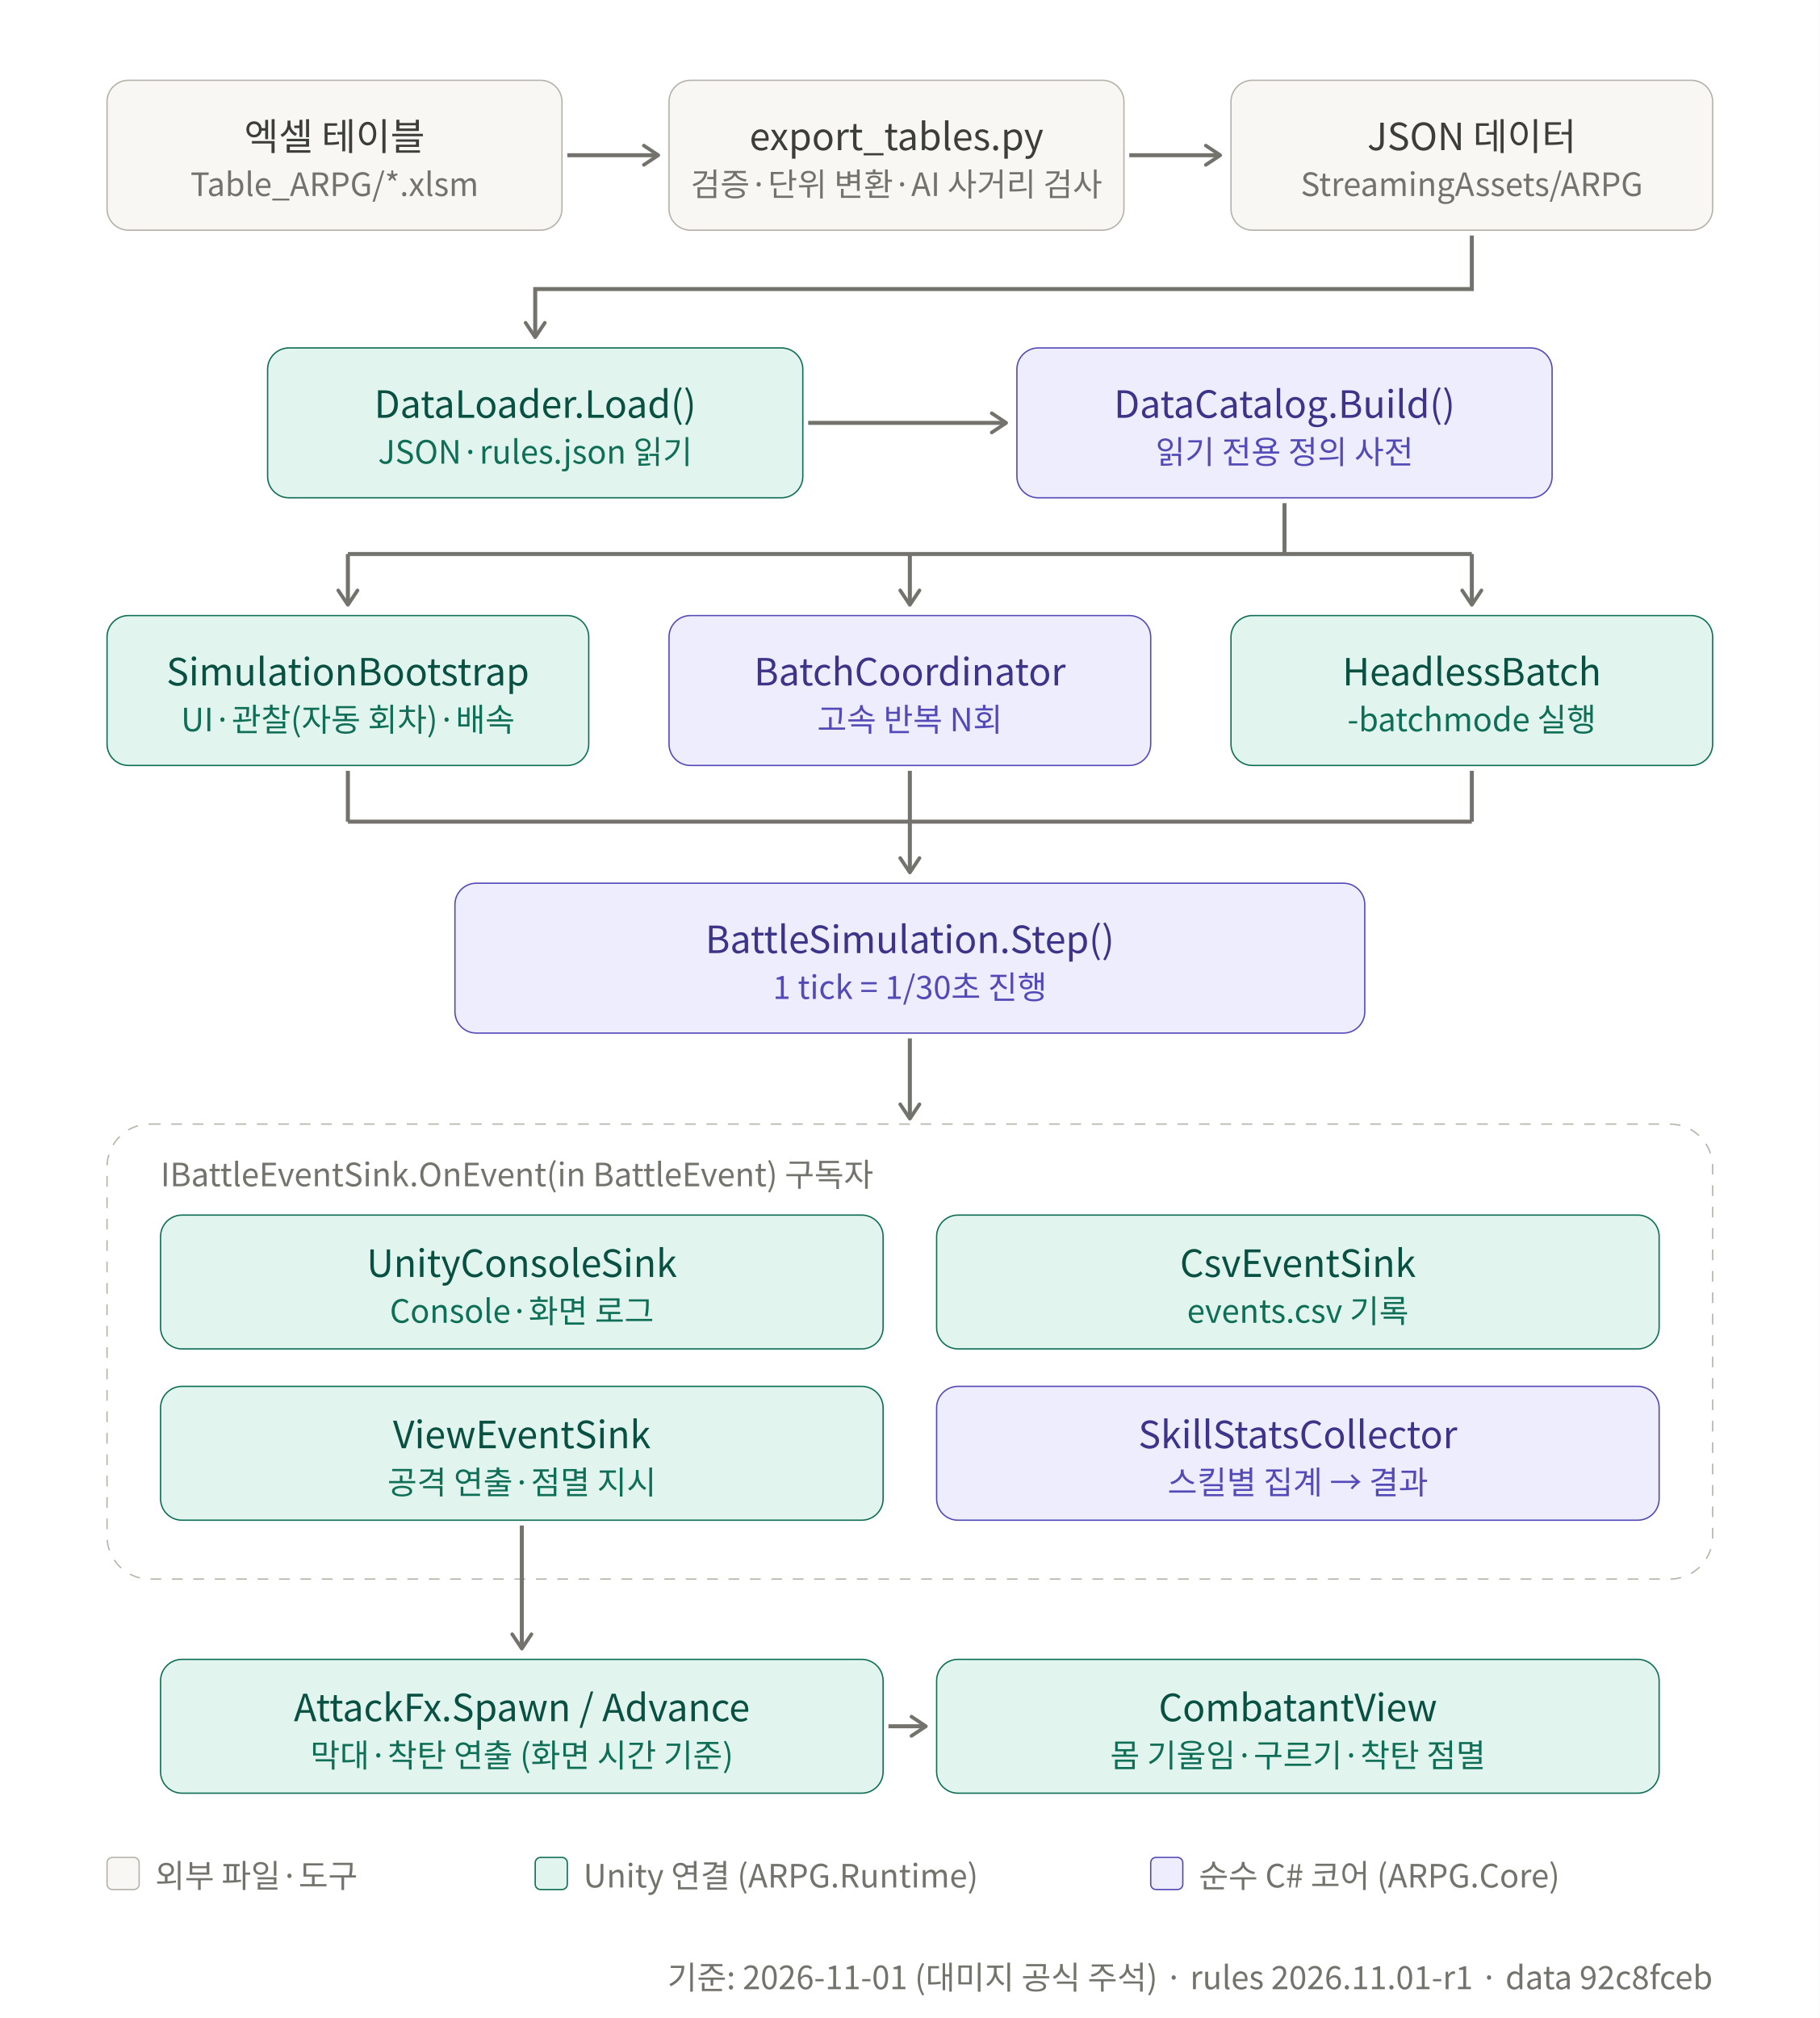
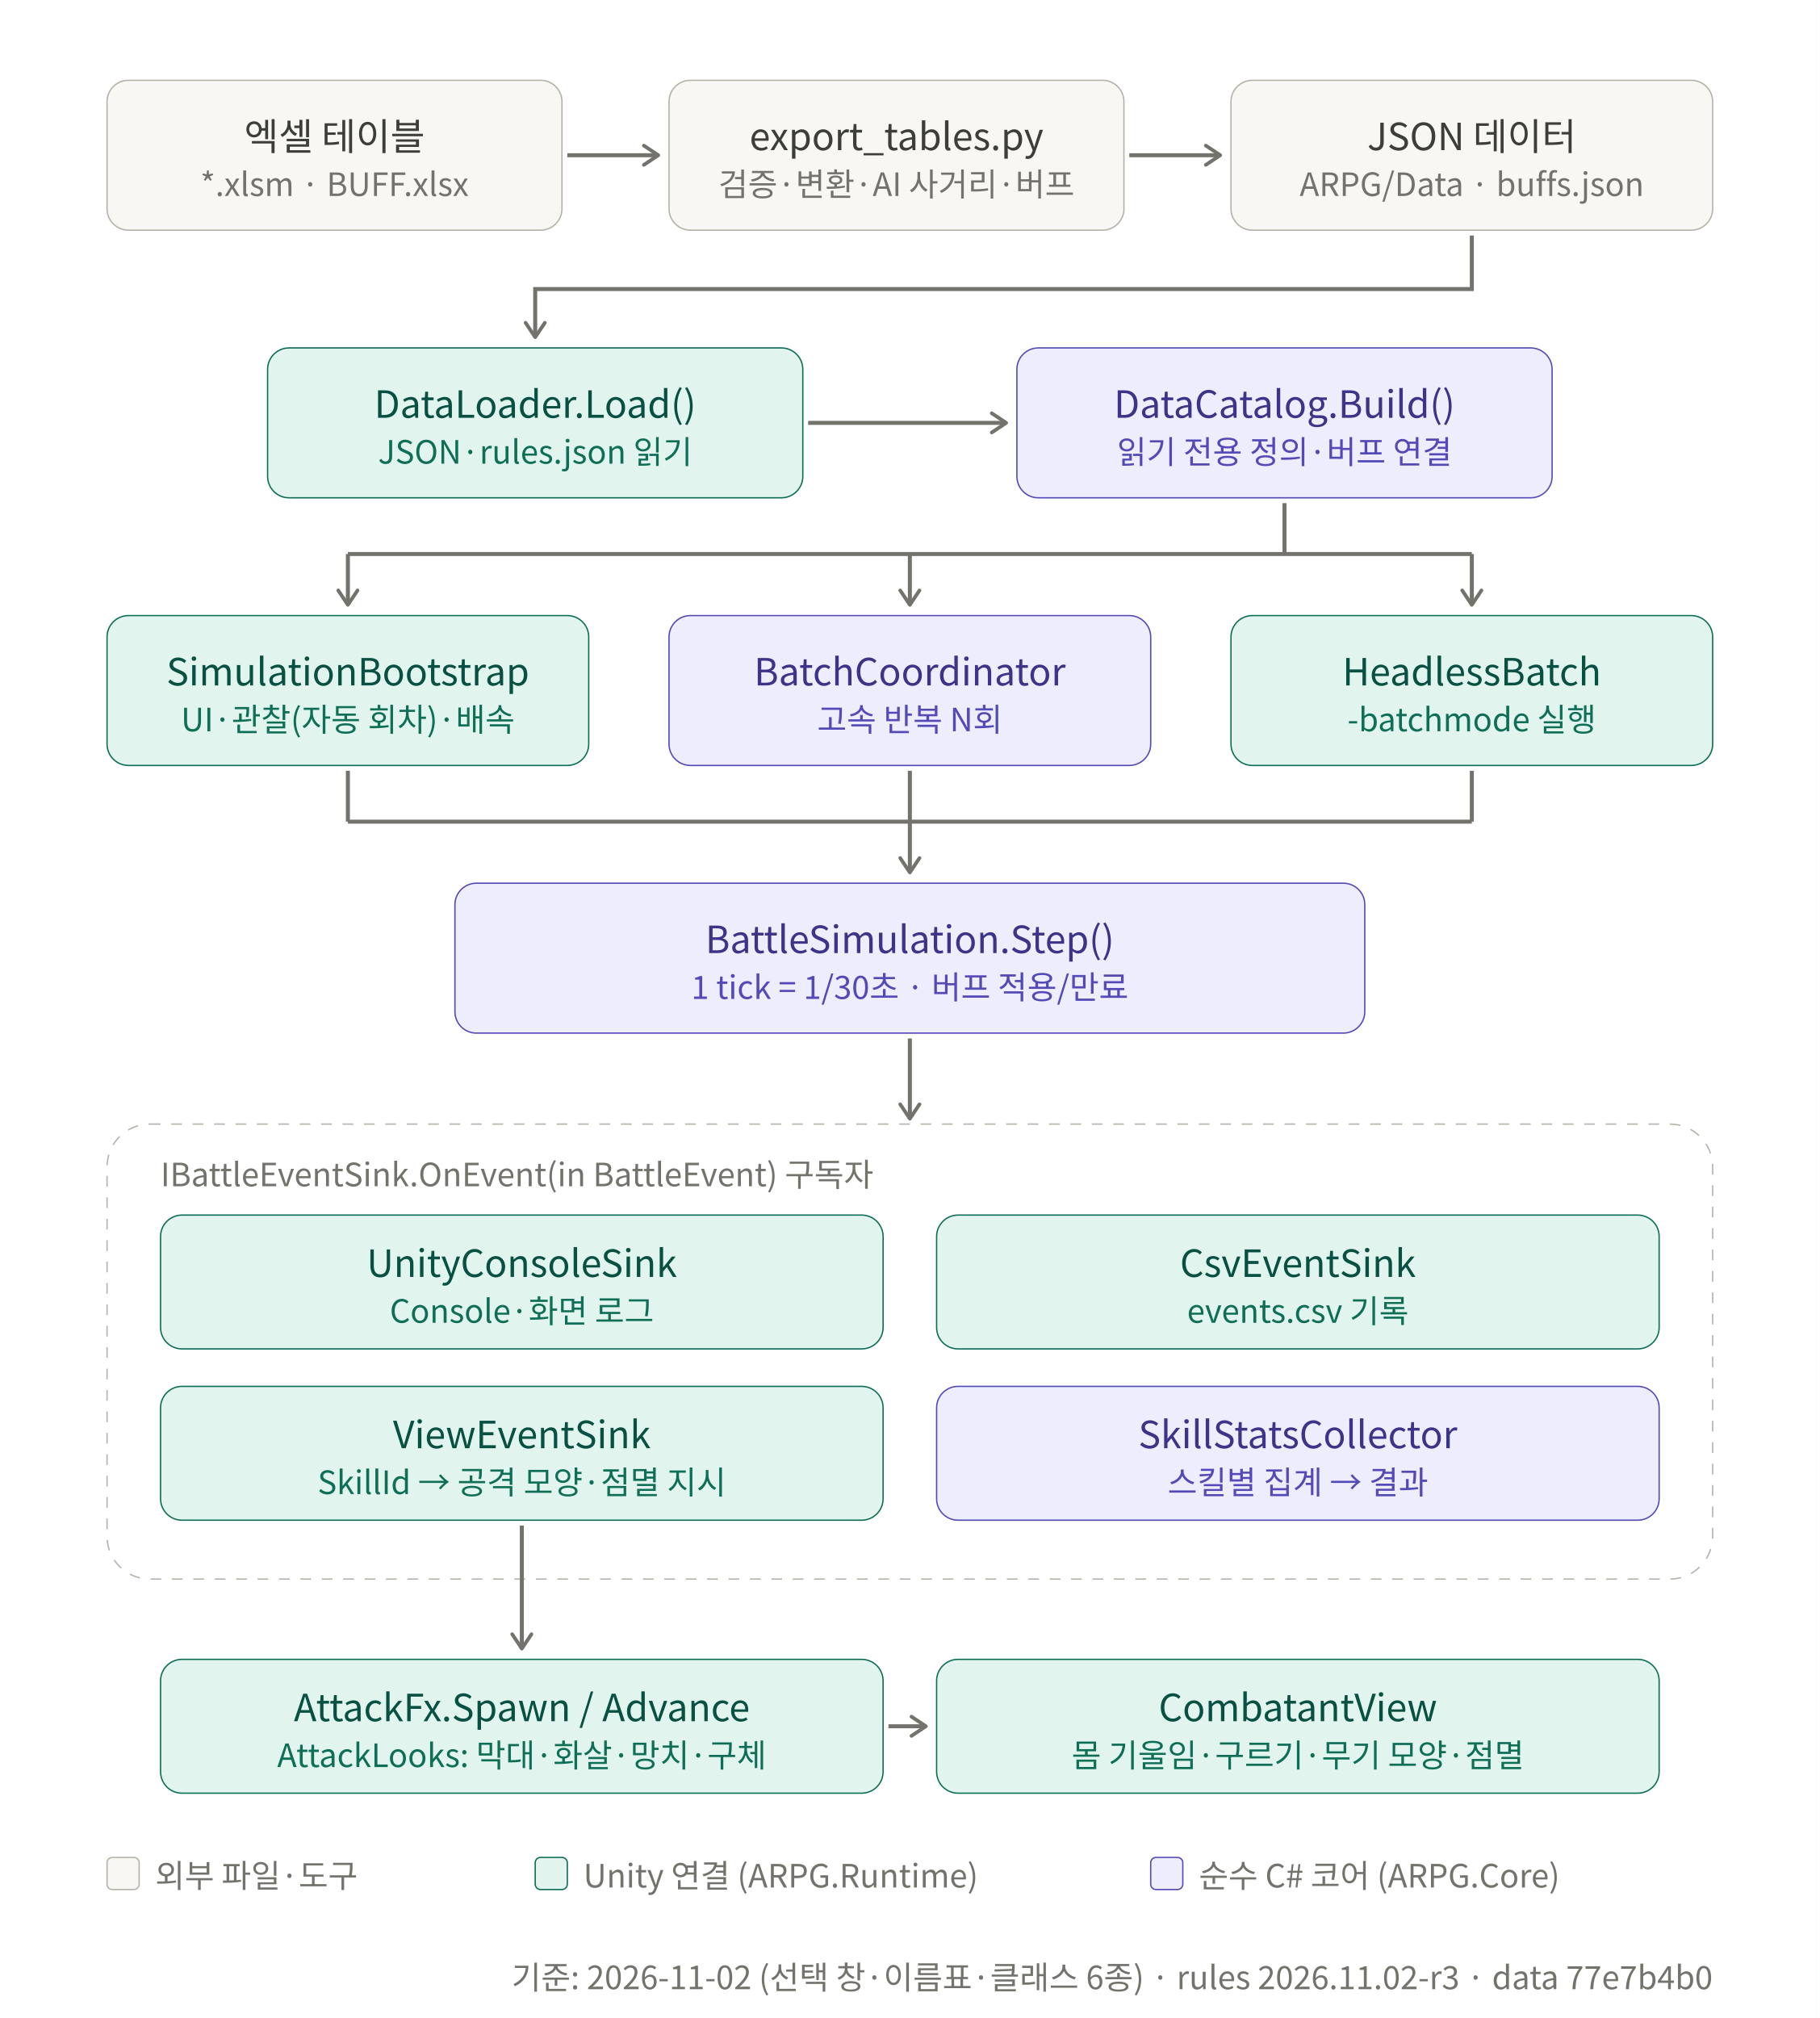
<svg xmlns="http://www.w3.org/2000/svg" width="680" height="754" viewBox="0 0 680 754" role="img">
  <defs>
    <style>
text{font-family:"Malgun Gothic","Apple SD Gothic Neo","Noto Sans CJK KR",sans-serif}
.t{font-size:14px;fill:#3d3d3a}.ts{font-size:12px;fill:#73726c}.th{font-size:14px;font-weight:500;fill:#3d3d3a}
.box{fill:#F8F7F3;stroke:#B4B2A9}.arr{stroke:#73726c;stroke-width:1.5;fill:none}
.c-purple&gt;rect,rect.c-purple{fill:#EEEDFE;stroke:#534AB7}.c-purple&gt;.th{fill:#3C3489}.c-purple&gt;.ts{fill:#534AB7}
.c-teal&gt;rect,rect.c-teal{fill:#E1F5EE;stroke:#0F6E56}.c-teal&gt;.th{fill:#085041}.c-teal&gt;.ts{fill:#0F6E56}
.c-coral&gt;rect,rect.c-coral{fill:#FAECE7;stroke:#993C1D}.c-coral&gt;.th{fill:#712B13}.c-coral&gt;.ts{fill:#993C1D}
</style>
    <marker id="arrow" viewBox="0 0 10 10" refX="8" refY="5" markerWidth="6" markerHeight="6" orient="auto-start-reverse">
      <path d="M2 1L8 5L2 9" fill="none" stroke="context-stroke" stroke-width="1.5" stroke-linecap="round" stroke-linejoin="round" />
    </marker>
  </defs>
  <rect width="680" height="754" fill="#ffffff" />
  <g class="node">
    <rect class="box" x="40" y="30" width="170" height="56" rx="8" stroke-width="0.5" />
    <text class="th" x="125" y="50" text-anchor="middle" dominant-baseline="central">엑셀 테이블</text>
-     <text class="ts" x="125" y="68" text-anchor="middle" dominant-baseline="central">Table_ARPG/*.xlsm</text>
+     <text class="ts" x="125" y="68" text-anchor="middle" dominant-baseline="central">*.xlsm · BUFF.xlsx</text>
  </g>
  <line x1="212" y1="58" x2="246" y2="58" class="arr" marker-end="url(#arrow)" />
  <g class="node">
    <rect class="box" x="250" y="30" width="170" height="56" rx="8" stroke-width="0.5" />
    <text class="th" x="335" y="50" text-anchor="middle" dominant-baseline="central">export_tables.py</text>
-     <text class="ts" x="335" y="68" text-anchor="middle" dominant-baseline="central">검증·단위 변환·AI 사거리 검사</text>
+     <text class="ts" x="335" y="68" text-anchor="middle" dominant-baseline="central">검증·변환·AI 사거리·버프</text>
  </g>
  <line x1="422" y1="58" x2="456" y2="58" class="arr" marker-end="url(#arrow)" />
  <g class="node">
    <rect class="box" x="460" y="30" width="180" height="56" rx="8" stroke-width="0.5" />
    <text class="th" x="550" y="50" text-anchor="middle" dominant-baseline="central">JSON 데이터</text>
-     <text class="ts" x="550" y="68" text-anchor="middle" dominant-baseline="central">StreamingAssets/ARPG</text>
+     <text class="ts" x="550" y="68" text-anchor="middle" dominant-baseline="central">ARPG/Data · buffs.json</text>
  </g>
  <path d="M550 88 L550 108 L200 108 L200 126" fill="none" class="arr" marker-end="url(#arrow)" />
  <g class="node c-teal">
    <rect x="100" y="130" width="200" height="56" rx="8" stroke-width="0.5" />
    <text class="th" x="200" y="150" text-anchor="middle" dominant-baseline="central">DataLoader.Load()</text>
    <text class="ts" x="200" y="168" text-anchor="middle" dominant-baseline="central">JSON·rules.json 읽기</text>
  </g>
  <line x1="302" y1="158" x2="376" y2="158" class="arr" marker-end="url(#arrow)" />
  <g class="node c-purple">
    <rect x="380" y="130" width="200" height="56" rx="8" stroke-width="0.5" />
    <text class="th" x="480" y="150" text-anchor="middle" dominant-baseline="central">DataCatalog.Build()</text>
-     <text class="ts" x="480" y="168" text-anchor="middle" dominant-baseline="central">읽기 전용 정의 사전</text>
+     <text class="ts" x="480" y="168" text-anchor="middle" dominant-baseline="central">읽기 전용 정의·버프 연결</text>
  </g>
  <line x1="480" y1="188" x2="480" y2="207" stroke="#73726c" stroke-width="1.5" fill="none" />
  <line x1="130" y1="207" x2="550" y2="207" stroke="#73726c" stroke-width="1.5" fill="none" />
  <line x1="130" y1="207" x2="130" y2="226" class="arr" marker-end="url(#arrow)" />
  <line x1="340" y1="207" x2="340" y2="226" class="arr" marker-end="url(#arrow)" />
  <line x1="550" y1="207" x2="550" y2="226" class="arr" marker-end="url(#arrow)" />
  <g class="node c-teal">
    <rect x="40" y="230" width="180" height="56" rx="8" stroke-width="0.5" />
    <text class="th" x="130" y="250" text-anchor="middle" dominant-baseline="central">SimulationBootstrap</text>
    <text class="ts" x="130" y="268" text-anchor="middle" dominant-baseline="central">UI·관찰(자동 회차)·배속</text>
  </g>
  <g class="node c-purple">
    <rect x="250" y="230" width="180" height="56" rx="8" stroke-width="0.5" />
    <text class="th" x="340" y="250" text-anchor="middle" dominant-baseline="central">BatchCoordinator</text>
    <text class="ts" x="340" y="268" text-anchor="middle" dominant-baseline="central">고속 반복 N회</text>
  </g>
  <g class="node c-teal">
    <rect x="460" y="230" width="180" height="56" rx="8" stroke-width="0.5" />
    <text class="th" x="550" y="250" text-anchor="middle" dominant-baseline="central">HeadlessBatch</text>
    <text class="ts" x="550" y="268" text-anchor="middle" dominant-baseline="central">-batchmode 실행</text>
  </g>
  <line x1="130" y1="288" x2="130" y2="307" stroke="#73726c" stroke-width="1.5" fill="none" />
  <line x1="340" y1="288" x2="340" y2="307" stroke="#73726c" stroke-width="1.5" fill="none" />
  <line x1="550" y1="288" x2="550" y2="307" stroke="#73726c" stroke-width="1.5" fill="none" />
  <line x1="130" y1="307" x2="550" y2="307" stroke="#73726c" stroke-width="1.5" fill="none" />
  <line x1="340" y1="307" x2="340" y2="326" class="arr" marker-end="url(#arrow)" />
  <g class="node c-purple">
    <rect x="170" y="330" width="340" height="56" rx="8" stroke-width="0.5" />
    <text class="th" x="340" y="350" text-anchor="middle" dominant-baseline="central">BattleSimulation.Step()</text>
-     <text class="ts" x="340" y="368" text-anchor="middle" dominant-baseline="central">1 tick = 1/30초 진행</text>
+     <text class="ts" x="340" y="368" text-anchor="middle" dominant-baseline="central">1 tick = 1/30초 · 버프 적용/만료</text>
  </g>
  <line x1="340" y1="388" x2="340" y2="418" class="arr" marker-end="url(#arrow)" />
  <rect x="40" y="420" width="600" height="170" rx="16" fill="none" stroke="#B4B2A9" stroke-width="0.5" stroke-dasharray="4 4" />
  <text class="ts" x="60" y="438" dominant-baseline="central">IBattleEventSink.OnEvent(in BattleEvent) 구독자</text>
  <g class="node c-teal">
    <rect x="60" y="454" width="270" height="50" rx="8" stroke-width="0.5" />
    <text class="th" x="195" y="471" text-anchor="middle" dominant-baseline="central">UnityConsoleSink</text>
    <text class="ts" x="195" y="489" text-anchor="middle" dominant-baseline="central">Console·화면 로그</text>
  </g>
  <g class="node c-teal">
    <rect x="350" y="454" width="270" height="50" rx="8" stroke-width="0.5" />
    <text class="th" x="485" y="471" text-anchor="middle" dominant-baseline="central">CsvEventSink</text>
    <text class="ts" x="485" y="489" text-anchor="middle" dominant-baseline="central">events.csv 기록</text>
  </g>
  <g class="node c-teal">
    <rect x="60" y="518" width="270" height="50" rx="8" stroke-width="0.5" />
    <text class="th" x="195" y="535" text-anchor="middle" dominant-baseline="central">ViewEventSink</text>
-     <text class="ts" x="195" y="553" text-anchor="middle" dominant-baseline="central">공격 연출·점멸 지시</text>
+     <text class="ts" x="195" y="553" text-anchor="middle" dominant-baseline="central">SkillId → 공격 모양·점멸 지시</text>
  </g>
  <g class="node c-purple">
    <rect x="350" y="518" width="270" height="50" rx="8" stroke-width="0.5" />
    <text class="th" x="485" y="535" text-anchor="middle" dominant-baseline="central">SkillStatsCollector</text>
    <text class="ts" x="485" y="553" text-anchor="middle" dominant-baseline="central">스킬별 집계 → 결과</text>
  </g>
  <line x1="195" y1="570" x2="195" y2="616" class="arr" marker-end="url(#arrow)" />
  <g class="node c-teal">
    <rect x="60" y="620" width="270" height="50" rx="8" stroke-width="0.5" />
    <text class="th" x="195" y="637" text-anchor="middle" dominant-baseline="central">AttackFx.Spawn / Advance</text>
-     <text class="ts" x="195" y="655" text-anchor="middle" dominant-baseline="central">막대·착탄 연출 (화면 시간 기준)</text>
+     <text class="ts" x="195" y="655" text-anchor="middle" dominant-baseline="central">AttackLooks: 막대·화살·망치·구체</text>
  </g>
  <line x1="332" y1="645" x2="346" y2="645" class="arr" marker-end="url(#arrow)" />
  <g class="node c-teal">
    <rect x="350" y="620" width="270" height="50" rx="8" stroke-width="0.5" />
    <text class="th" x="485" y="637" text-anchor="middle" dominant-baseline="central">CombatantView</text>
-     <text class="ts" x="485" y="655" text-anchor="middle" dominant-baseline="central">몸 기울임·구르기·착탄 점멸</text>
+     <text class="ts" x="485" y="655" text-anchor="middle" dominant-baseline="central">몸 기울임·구르기·무기 모양·점멸</text>
  </g>
  <rect class="box" x="40" y="694" width="12" height="12" rx="2" stroke-width="0.5" />
  <text class="ts" x="58" y="700" dominant-baseline="central">외부 파일·도구</text>
  <rect class="c-teal" x="200" y="694" width="12" height="12" rx="2" stroke-width="0.5" />
  <text class="ts" x="218" y="700" dominant-baseline="central">Unity 연결 (ARPG.Runtime)</text>
  <rect class="c-purple" x="430" y="694" width="12" height="12" rx="2" stroke-width="0.5" />
  <text class="ts" x="448" y="700" dominant-baseline="central">순수 C# 코어 (ARPG.Core)</text>
-   <text class="ts" x="640" y="738" text-anchor="end" dominant-baseline="central">기준: 2026-11-01 (대미지 공식 주석) · rules 2026.11.01-r1 · data 92c8fceb</text>
+   <text class="ts" x="640" y="738" text-anchor="end" dominant-baseline="central">기준: 2026-11-02 (선택 창·이름표·클래스 6종) · rules 2026.11.02-r3 · data 77e7b4b0</text>
</svg>
